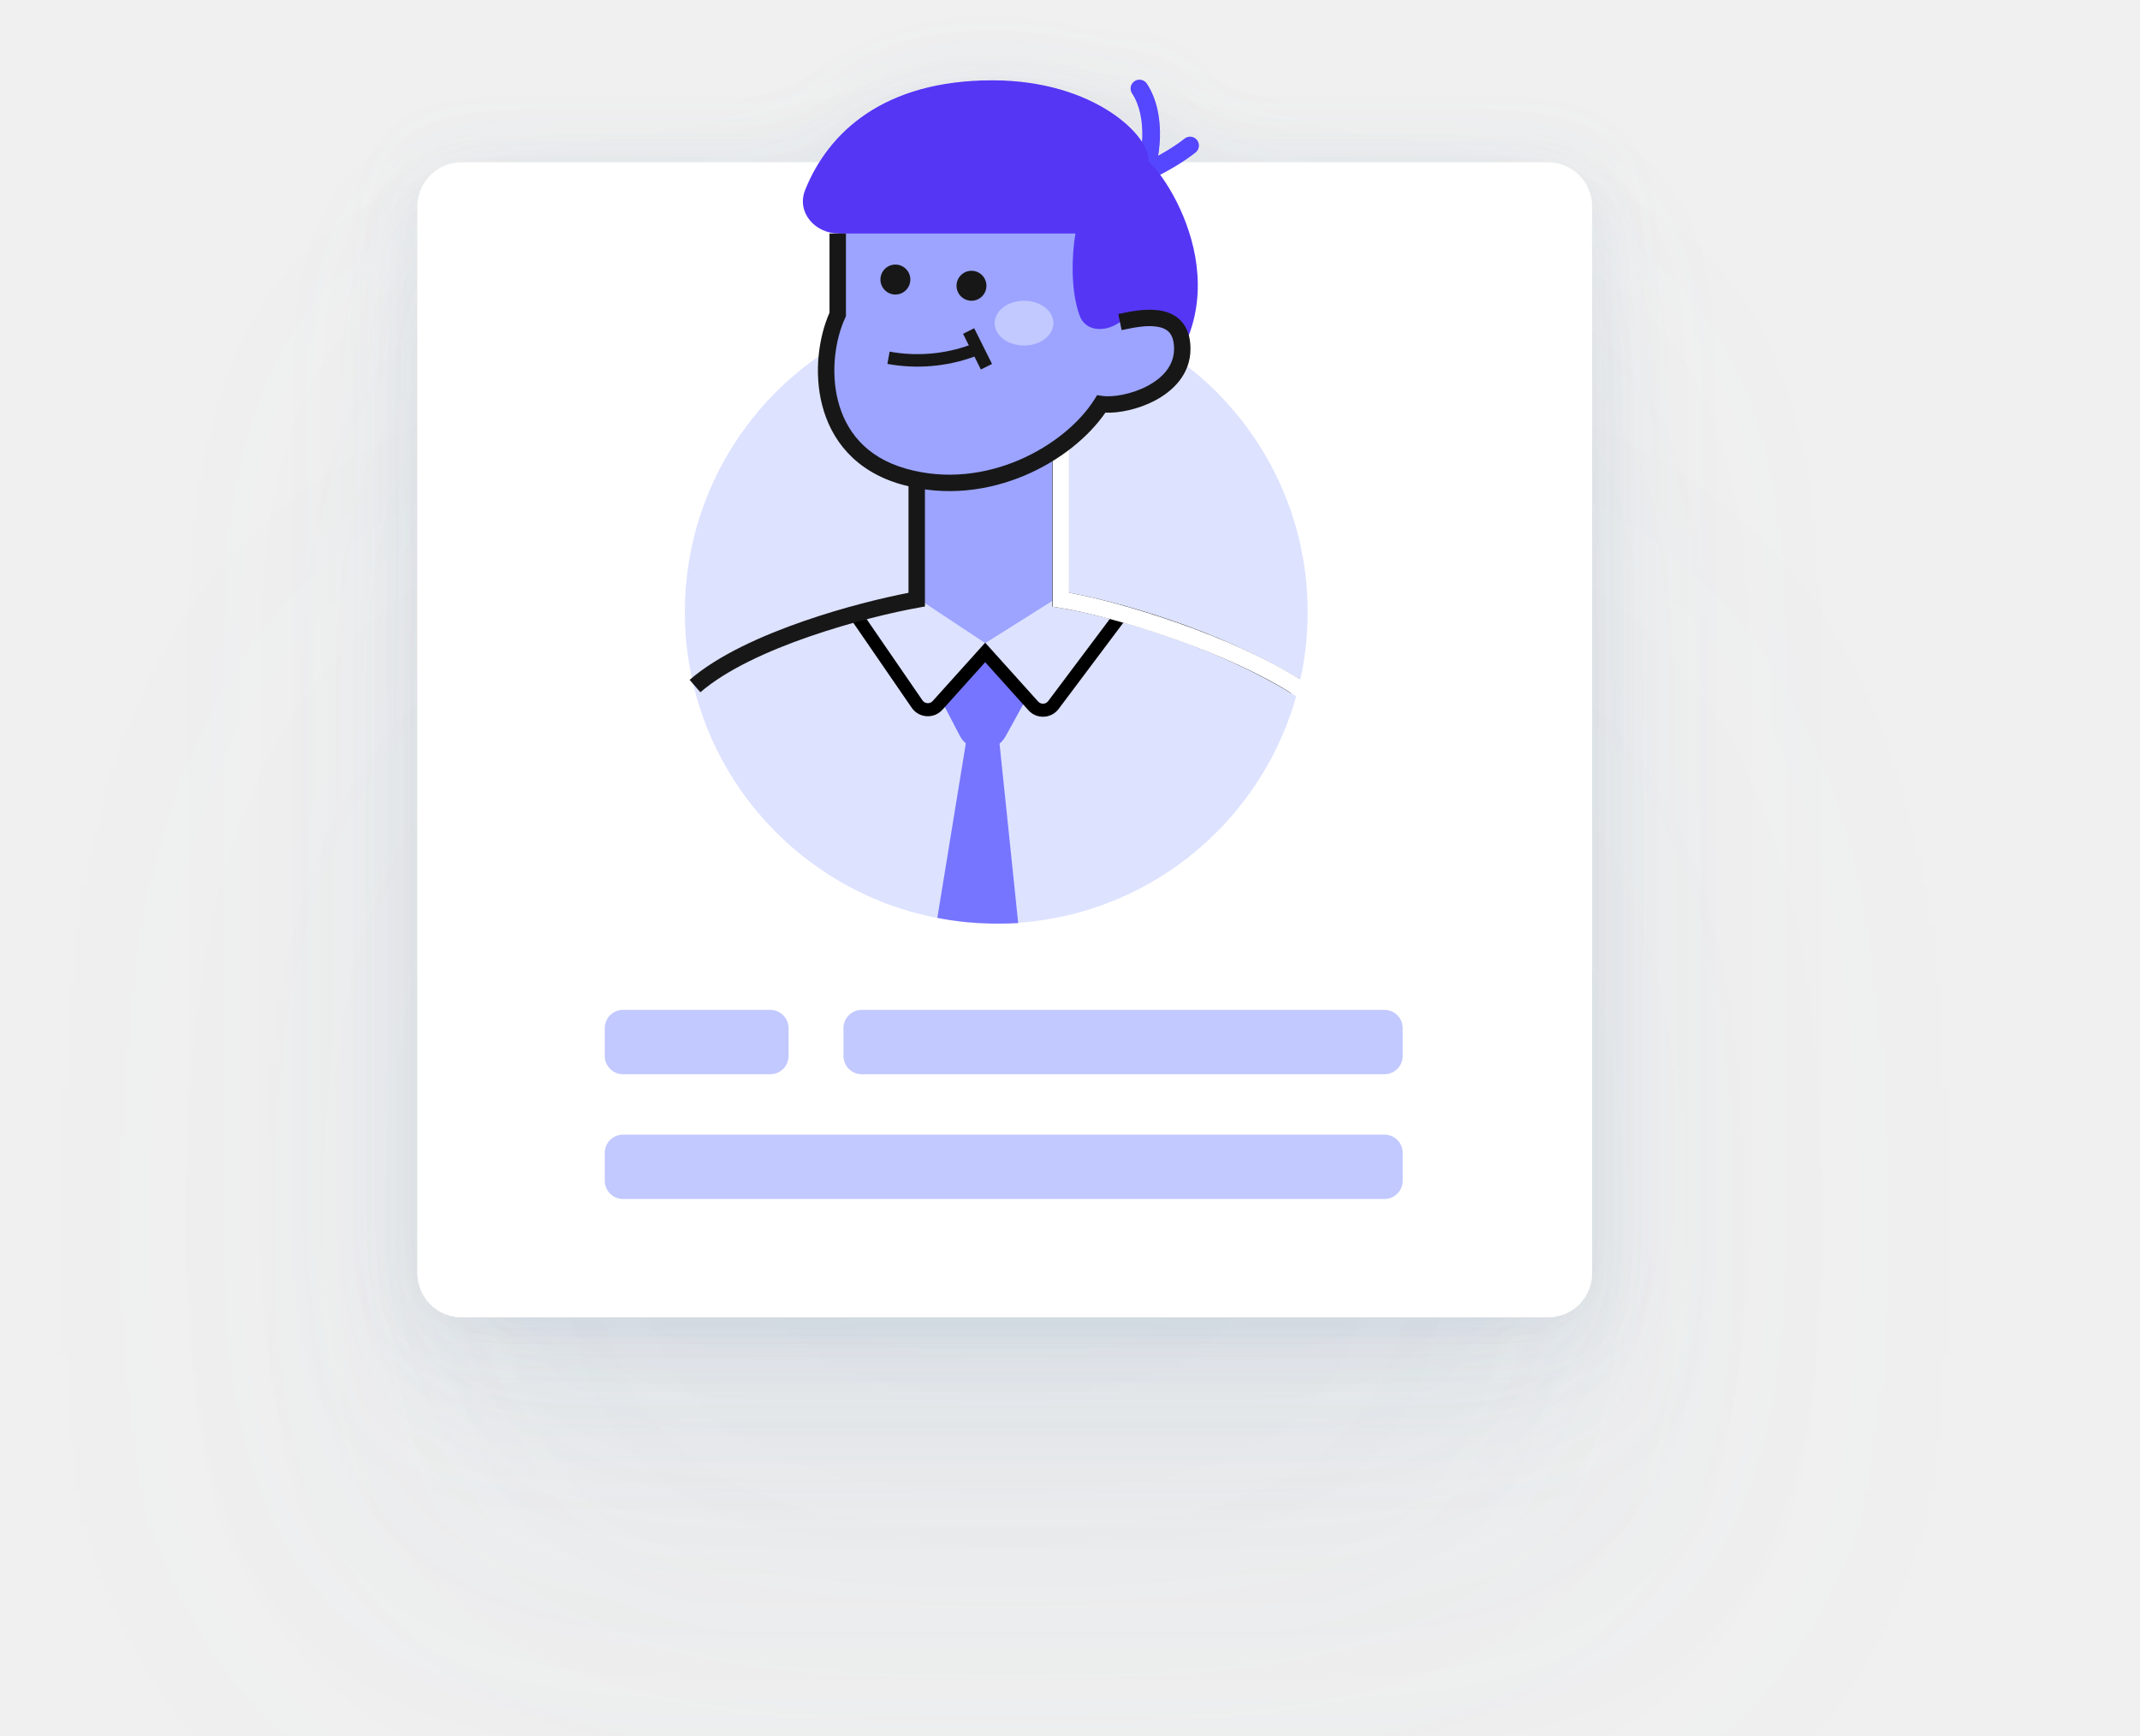
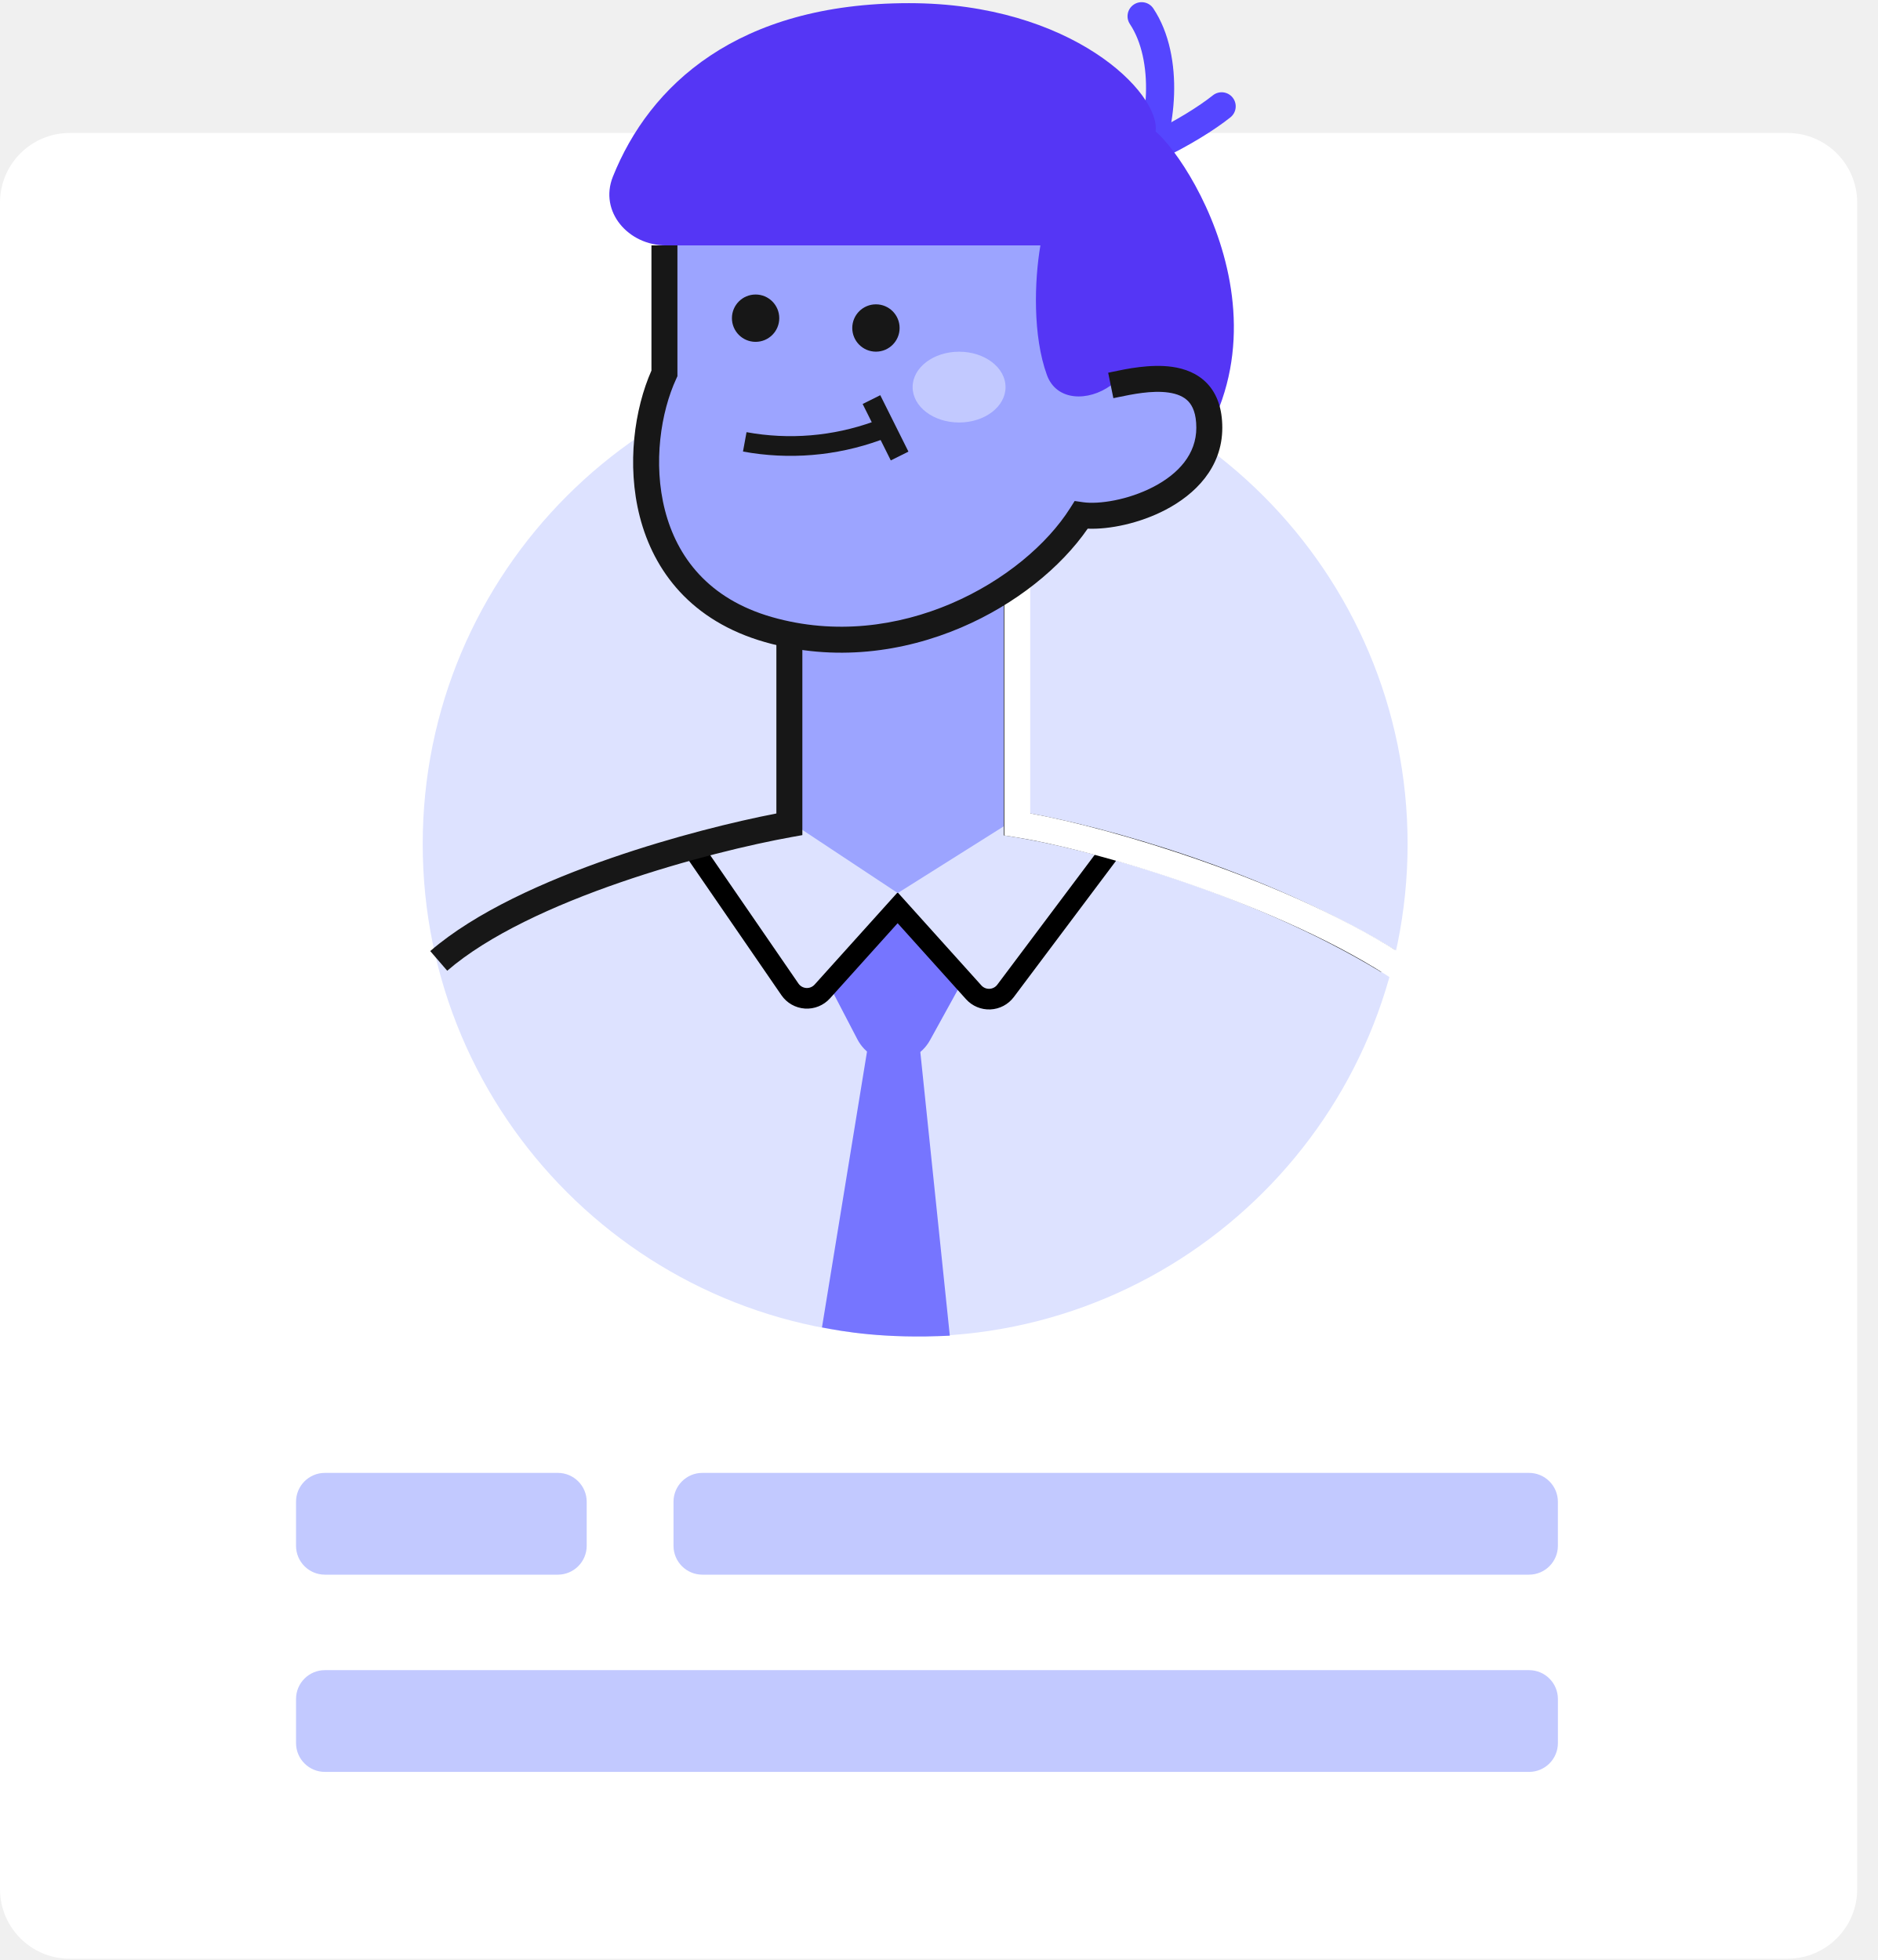
- <svg xmlns="http://www.w3.org/2000/svg" width="164" height="133" viewBox="0 0 164 133" fill="none">
-   <g id="portrait_M">
-     <g id="Group 571" filter="url(#filter0_ddddd_3119_1412)">
-       <path id="Rectangle 397" d="M32 15.822C32 13.958 33.512 12.446 35.376 12.446L118.626 12.446C120.491 12.446 122.002 13.958 122.002 15.822V87.664V97.562C122.002 99.426 120.491 100.938 118.626 100.938L35.376 100.938C33.512 100.938 32 99.426 32 97.562V87.664V15.822Z" fill="white" />
-       <path id="Rectangle 566" d="M46.346 78.789C46.346 78.017 46.972 77.391 47.744 77.391H59.033C59.806 77.391 60.432 78.017 60.432 78.789V80.924C60.432 81.697 59.806 82.323 59.033 82.323H47.744C46.972 82.323 46.346 81.697 46.346 80.924V78.789Z" fill="#C2C9FF" />
-       <path id="Rectangle 567" d="M64.639 78.789C64.639 78.017 65.265 77.391 66.037 77.391H106.098C106.87 77.391 107.496 78.017 107.496 78.789V80.924C107.496 81.697 106.87 82.323 106.098 82.323H66.037C65.265 82.323 64.639 81.697 64.639 80.924V78.789Z" fill="#C2C9FF" />
-       <path id="Rectangle 568" d="M46.346 88.35C46.346 87.577 46.972 86.951 47.744 86.951H106.099C106.871 86.951 107.497 87.577 107.497 88.35V90.485C107.497 91.257 106.871 91.883 106.099 91.883H47.744C46.972 91.883 46.346 91.257 46.346 90.485V88.35Z" fill="#C2C9FF" />
-       <path id="Ellipse 392" d="M100.214 46.911C100.214 60.091 89.529 70.775 76.35 70.775C63.17 70.775 52.485 60.091 52.485 46.911C52.485 33.731 63.17 23.047 76.35 23.047C89.529 23.047 100.214 33.731 100.214 46.911Z" fill="#DDE2FF" />
-       <path id="Vector 539" d="M73.547 56.37L72.134 53.655L75.5 50L78.591 53.655L77.072 56.412C76.302 57.81 74.284 57.786 73.547 56.37Z" fill="#7675FF" />
-       <path id="Vector 540" d="M71.834 70.339L74.501 54H76.29L78.03 70.74C74.823 70.901 72.826 70.529 71.834 70.339Z" fill="#7675FF" />
-       <path id="Vector 56 (Stroke)" fill-rule="evenodd" clip-rule="evenodd" d="M87.747 12.452C88.969 11.863 90.093 11.166 90.777 10.621C91.072 10.386 91.5 10.434 91.735 10.729C91.969 11.023 91.921 11.453 91.626 11.688C90.843 12.313 89.626 13.061 88.337 13.682C87.057 14.299 85.633 14.825 84.444 14.951L84.302 13.594C85.259 13.492 86.516 13.045 87.747 12.452Z" fill="#5546FF" />
-       <path id="Vector 538 (Stroke)" fill-rule="evenodd" clip-rule="evenodd" d="M86.4 47.3L81.13 54.327C80.563 55.083 79.447 55.133 78.815 54.431L75.5 50.747L72.22 54.392C71.571 55.113 70.419 55.037 69.869 54.238L65.088 47.283L65.912 46.717L70.693 53.671C70.876 53.938 71.261 53.963 71.477 53.722L75.5 49.252L79.558 53.761C79.769 53.996 80.141 53.979 80.33 53.727L85.6 46.7L86.4 47.3Z" fill="black" />
-       <path id="Vector 541" d="M70.312 45.846V37.077C76.68 37.508 80.07 35.323 80.969 34.177V45.846L75.506 49.285L70.312 45.846Z" fill="#9CA4FF" />
-       <path id="Vector 57 (Stroke)" fill-rule="evenodd" clip-rule="evenodd" d="M87.534 10.531C87.575 9.251 87.331 8.03 86.756 7.165C86.547 6.851 86.632 6.428 86.946 6.219C87.26 6.01 87.683 6.096 87.892 6.41C88.68 7.596 88.944 9.134 88.897 10.576C88.85 12.024 88.489 13.473 87.924 14.534L86.72 13.891C87.171 13.045 87.492 11.807 87.534 10.531Z" fill="#5546FF" />
-       <path id="Vector 61 (Stroke)" fill-rule="evenodd" clip-rule="evenodd" d="M81.901 45.421L81.901 32.809L80.642 32.809L80.642 46.489L81.172 46.573C84.318 47.075 92.308 49.095 98.932 53.113L99.585 52.036C93.124 48.118 85.443 46.063 81.901 45.421ZM69.624 45.429L69.624 34.969L70.883 34.969L70.883 46.478L70.365 46.571C68.43 46.919 65.256 47.666 62.054 48.771C58.836 49.882 55.664 51.33 53.673 53.051L52.85 52.099C55.029 50.215 58.39 48.704 61.643 47.581C64.643 46.545 67.615 45.818 69.624 45.429Z" fill="#171717" />
-       <path id="Vector 219 (Stroke)" fill-rule="evenodd" clip-rule="evenodd" d="M80.67 33.908H81.929V45.425C83.98 45.796 87.044 46.602 90.266 47.737C93.779 48.974 97.528 50.617 100.385 52.543L99.681 53.587C96.951 51.746 93.315 50.145 89.848 48.925C86.383 47.705 83.135 46.881 81.202 46.578L80.67 46.495V33.908Z" fill="white" />
-       <path id="Vector 54" d="M84.392 30.964C82.023 34.711 75.407 38.996 68.872 36.249C63.141 33.84 62.478 31.131 63.837 25.469C64.1 21.881 64.229 17.429 64.643 14.905L71.703 9.209L78.863 12.496L85.972 18.117V24.541C87.289 24.273 90.605 23.521 90.605 26.733C90.605 29.945 86.236 31.232 84.392 30.964Z" fill="#9CA4FF" />
-       <path id="Ellipse 381" d="M69.764 21.423C69.764 22.057 69.251 22.571 68.618 22.571C67.986 22.571 67.473 22.057 67.473 21.423C67.473 20.789 67.986 20.275 68.618 20.275C69.251 20.275 69.764 20.789 69.764 21.423Z" fill="#171717" />
-       <path id="Vector 55" d="M89.922 24.683C89.376 23.59 86.966 24.228 85.829 24.683C84.735 25.472 83.198 25.447 82.736 24.18C82.043 22.276 82.127 19.602 82.418 17.895H74.227V12.372L75.002 17.895L64.273 17.895C62.449 17.895 61.023 16.257 61.701 14.563C63.47 10.139 67.728 6.153 76.052 6.153C83.952 6.153 88.251 10.53 88.002 12.372C89.922 14 96.002 24 87.002 31C91.502 28 90.468 25.777 89.922 24.683Z" fill="#5536F5" />
-       <path id="Vector 60 (Stroke)" fill-rule="evenodd" clip-rule="evenodd" d="M64.829 17.894H63.57V23.961C62.753 25.809 62.356 28.518 63.006 31.046C63.681 33.673 65.493 36.102 69.073 37.123C72.449 38.085 75.793 37.607 78.588 36.412C81.224 35.285 83.413 33.504 84.711 31.624C85.776 31.668 87.233 31.363 88.481 30.712C89.905 29.969 91.234 28.674 91.234 26.733C91.234 25.815 90.984 25.098 90.501 24.587C90.025 24.085 89.397 23.864 88.799 23.78C87.753 23.633 86.577 23.881 85.908 24.023C85.834 24.039 85.765 24.053 85.704 24.066L85.955 25.299C86.023 25.286 86.094 25.271 86.168 25.255C86.865 25.11 87.814 24.913 88.623 25.026C89.054 25.087 89.374 25.228 89.587 25.453C89.793 25.671 89.975 26.046 89.975 26.733C89.975 28.005 89.12 28.959 87.899 29.596C86.671 30.236 85.251 30.453 84.483 30.342L84.079 30.283L83.861 30.628C82.754 32.379 80.681 34.148 78.093 35.255C75.514 36.357 72.469 36.782 69.419 35.912C66.313 35.027 64.802 32.974 64.225 30.732C63.638 28.45 64.026 25.97 64.771 24.361L64.829 24.235V17.894Z" fill="#171717" />
-       <path id="Ellipse 388" d="M75.596 21.899C75.596 22.533 75.083 23.047 74.45 23.047C73.818 23.047 73.305 22.533 73.305 21.899C73.305 21.265 73.818 20.751 74.45 20.751C75.083 20.751 75.596 21.265 75.596 21.899Z" fill="#171717" />
-       <path id="Vector 58 (Stroke)" fill-rule="evenodd" clip-rule="evenodd" d="M75.076 27.182L74.65 27.336C72.523 28.104 70.23 28.294 68.006 27.887L68.178 26.947C70.236 27.324 72.358 27.148 74.326 26.438L74.751 26.284L75.076 27.182Z" fill="#171717" />
-       <path id="Vector 59 (Stroke)" fill-rule="evenodd" clip-rule="evenodd" d="M75.169 28.316L73.805 25.581L74.659 25.155L76.024 27.89L75.169 28.316Z" fill="#171717" />
-       <path id="Ellipse 417" d="M80.73 24.763C80.73 25.71 79.722 26.479 78.479 26.479C77.235 26.479 76.228 25.71 76.228 24.763C76.228 23.815 77.235 23.047 78.479 23.047C79.722 23.047 80.73 23.815 80.73 24.763Z" fill="#C2C9FF" />
-     </g>
-   </g>
-   <defs>
-     <filter id="filter0_ddddd_3119_1412" x="-10.001" y="0.855" width="174.004" height="184.085" filterUnits="userSpaceOnUse" color-interpolation-filters="sRGB">
-       <feFlood flood-opacity="0" result="BackgroundImageFix" />
-       <feColorMatrix in="SourceAlpha" type="matrix" values="0 0 0 0 0 0 0 0 0 0 0 0 0 0 0 0 0 0 127 0" result="hardAlpha" />
-       <feOffset dy="42.001" />
-       <feGaussianBlur stdDeviation="21" />
-       <feComposite in2="hardAlpha" operator="out" />
-       <feColorMatrix type="matrix" values="0 0 0 0 0.439 0 0 0 0 0.565 0 0 0 0 0.69 0 0 0 0.04 0" />
-       <feBlend mode="normal" in2="BackgroundImageFix" result="effect1_dropShadow_3119_1412" />
-       <feColorMatrix in="SourceAlpha" type="matrix" values="0 0 0 0 0 0 0 0 0 0 0 0 0 0 0 0 0 0 127 0" result="hardAlpha" />
-       <feOffset dy="15.75" />
-       <feGaussianBlur stdDeviation="10.5" />
-       <feComposite in2="hardAlpha" operator="out" />
-       <feColorMatrix type="matrix" values="0 0 0 0 0.439 0 0 0 0 0.565 0 0 0 0 0.69 0 0 0 0.05 0" />
-       <feBlend mode="normal" in2="effect1_dropShadow_3119_1412" result="effect2_dropShadow_3119_1412" />
-       <feColorMatrix in="SourceAlpha" type="matrix" values="0 0 0 0 0 0 0 0 0 0 0 0 0 0 0 0 0 0 127 0" result="hardAlpha" />
-       <feOffset dy="5.25" />
-       <feGaussianBlur stdDeviation="5.25" />
-       <feComposite in2="hardAlpha" operator="out" />
-       <feColorMatrix type="matrix" values="0 0 0 0 0.439 0 0 0 0 0.565 0 0 0 0 0.69 0 0 0 0.08 0" />
-       <feBlend mode="normal" in2="effect2_dropShadow_3119_1412" result="effect3_dropShadow_3119_1412" />
-       <feColorMatrix in="SourceAlpha" type="matrix" values="0 0 0 0 0 0 0 0 0 0 0 0 0 0 0 0 0 0 127 0" result="hardAlpha" />
-       <feOffset dy="2.625" />
-       <feGaussianBlur stdDeviation="2.625" />
-       <feComposite in2="hardAlpha" operator="out" />
-       <feColorMatrix type="matrix" values="0 0 0 0 0.439 0 0 0 0 0.565 0 0 0 0 0.69 0 0 0 0.05 0" />
-       <feBlend mode="normal" in2="effect3_dropShadow_3119_1412" result="effect4_dropShadow_3119_1412" />
-       <feColorMatrix in="SourceAlpha" type="matrix" values="0 0 0 0 0 0 0 0 0 0 0 0 0 0 0 0 0 0 127 0" result="hardAlpha" />
-       <feOffset />
-       <feGaussianBlur stdDeviation="2.625" />
-       <feComposite in2="hardAlpha" operator="out" />
-       <feColorMatrix type="matrix" values="0 0 0 0 0.439 0 0 0 0 0.565 0 0 0 0 0.69 0 0 0 0.1 0" />
-       <feBlend mode="normal" in2="effect4_dropShadow_3119_1412" result="effect5_dropShadow_3119_1412" />
-       <feBlend mode="normal" in="SourceGraphic" in2="effect5_dropShadow_3119_1412" result="shape" />
-     </filter>
-   </defs>
+ <svg xmlns="http://www.w3.org/2000/svg" width="91" height="95" fill="none">
+   <path d="M0 9.822a3.376 3.376 0 0 1 3.376-3.376h83.25a3.376 3.376 0 0 1 3.376 3.376v81.74a3.376 3.376 0 0 1-3.376 3.376H3.376A3.376 3.376 0 0 1 0 91.562V9.822Z" fill="#fff" />
+   <path d="M14.346 72.79c0-.773.626-1.4 1.398-1.4h11.289c.772 0 1.399.627 1.399 1.4v2.134c0 .772-.627 1.399-1.399 1.399H15.744a1.399 1.399 0 0 1-1.398-1.399v-2.135ZM32.639 72.79c0-.773.626-1.4 1.398-1.4h40.06c.773 0 1.4.627 1.4 1.4v2.134c0 .772-.627 1.399-1.4 1.399h-40.06a1.399 1.399 0 0 1-1.398-1.399v-2.135ZM14.346 82.35c0-.773.626-1.399 1.398-1.399H74.1c.772 0 1.398.626 1.398 1.399v2.135c0 .772-.626 1.398-1.398 1.398H15.744a1.399 1.399 0 0 1-1.398-1.398V82.35Z" fill="#C2C9FF" />
+   <path d="M68.214 40.91c0 13.18-10.685 23.865-23.864 23.865-13.18 0-23.865-10.684-23.865-23.864 0-13.18 10.685-23.864 23.864-23.864 13.18 0 23.865 10.684 23.865 23.864Z" fill="#DDE2FF" />
+   <path d="m41.547 50.37-1.413-2.715L43.5 44l3.092 3.655-1.52 2.757c-.77 1.398-2.788 1.374-3.525-.042Z" fill="#7675FF" />
+   <path d="M39.834 64.339 42.501 48h1.788l1.74 16.74c-3.206.16-5.203-.211-6.195-.401Z" fill="#7675FF" />
+   <path fill-rule="evenodd" clip-rule="evenodd" d="M55.747 6.452c1.222-.589 2.346-1.286 3.03-1.831a.681.681 0 1 1 .85 1.067c-.784.625-2.001 1.373-3.29 1.994-1.28.616-2.704 1.143-3.893 1.27l-.142-1.358c.957-.102 2.214-.55 3.445-1.142Z" fill="#5546FF" />
+   <path fill-rule="evenodd" clip-rule="evenodd" d="m54.4 41.3-5.27 7.027a1.5 1.5 0 0 1-2.315.104L43.5 44.747l-3.28 3.645a1.5 1.5 0 0 1-2.35-.154l-4.782-6.955.824-.566 4.781 6.954a.5.5 0 0 0 .784.051l4.023-4.47 4.058 4.51a.5.5 0 0 0 .772-.035L53.6 40.7l.8.6Z" fill="#000" />
+   <path d="M38.313 39.846v-8.769c6.367.431 9.757-1.754 10.656-2.9v11.669l-5.463 3.44-5.194-3.44Z" fill="#9CA4FF" />
+   <path fill-rule="evenodd" clip-rule="evenodd" d="M55.534 4.531c.041-1.28-.203-2.501-.778-3.366A.682.682 0 1 1 55.892.41c.788 1.186 1.052 2.724 1.005 4.166-.047 1.448-.408 2.897-.973 3.958L54.72 7.89c.45-.846.772-2.084.814-3.36Z" fill="#5546FF" />
+   <path fill-rule="evenodd" clip-rule="evenodd" d="M49.9 39.42V26.809h-1.258v13.68l.53.085c3.146.502 11.136 2.522 17.76 6.54l.653-1.077c-6.46-3.918-14.142-5.973-17.684-6.615Zm-12.276.009v-10.46h1.259v11.509l-.518.093c-1.935.348-5.109 1.095-8.31 2.2-3.22 1.11-6.391 2.559-8.382 4.28l-.823-.953c2.18-1.883 5.54-3.394 8.793-4.517 3-1.036 5.972-1.763 7.98-2.152Z" fill="#171717" />
+   <path fill-rule="evenodd" clip-rule="evenodd" d="M48.67 27.908h1.259v11.517c2.051.371 5.115 1.178 8.337 2.312 3.513 1.237 7.262 2.88 10.119 4.806l-.704 1.044c-2.73-1.841-6.366-3.442-9.833-4.663-3.465-1.22-6.713-2.043-8.646-2.346l-.532-.084V27.909Z" fill="#fff" />
+   <path d="M52.392 24.964c-2.37 3.747-8.985 8.032-15.52 5.285-5.731-2.409-6.394-5.118-5.035-10.78.263-3.588.392-8.04.806-10.564l7.06-5.696 7.16 3.287 7.11 5.621v6.424c1.316-.268 4.632-1.02 4.632 2.192s-4.37 4.499-6.212 4.231Z" fill="#9CA4FF" />
+   <path d="M37.764 15.423a1.147 1.147 0 1 1-1.146-1.148c.633 0 1.146.514 1.146 1.148Z" fill="#171717" />
+   <path d="M57.922 18.683c-.546-1.093-2.956-.455-4.093 0-1.094.789-2.631.764-3.093-.503-.694-1.904-.61-4.578-.317-6.285h-8.192V6.372l.775 5.523H32.273c-1.824 0-3.25-1.638-2.572-3.332 1.77-4.424 6.027-8.41 14.35-8.41 7.901 0 12.2 4.377 11.951 6.219 1.92 1.628 8 11.628-1 18.628 4.5-3 3.466-5.223 2.92-6.317Z" fill="#5536F5" />
+   <path fill-rule="evenodd" clip-rule="evenodd" d="M32.829 11.894H31.57v6.067c-.817 1.848-1.214 4.557-.564 7.085.675 2.627 2.487 5.056 6.068 6.077 3.375.962 6.718.484 9.514-.711 2.636-1.127 4.825-2.909 6.123-4.788 1.065.044 2.522-.261 3.77-.912 1.424-.743 2.753-2.038 2.753-3.979 0-.918-.25-1.636-.733-2.146-.476-.502-1.104-.723-1.702-.807-1.046-.147-2.222.101-2.891.243l-.204.043.251 1.233c.068-.013.14-.028.213-.044.697-.145 1.646-.342 2.455-.229.431.061.75.202.964.427.206.218.388.593.388 1.28 0 1.272-.855 2.226-2.076 2.863-1.228.64-2.648.857-3.416.746l-.404-.059-.218.345c-1.107 1.75-3.18 3.52-5.768 4.627-2.58 1.102-5.624 1.527-8.674.657-3.106-.885-4.617-2.938-5.194-5.18-.587-2.282-.199-4.762.546-6.371l.058-.126v-6.34Z" fill="#171717" />
+   <path d="M43.596 15.899a1.147 1.147 0 1 1-1.146-1.148c.633 0 1.146.514 1.146 1.148Z" fill="#171717" />
+   <path fill-rule="evenodd" clip-rule="evenodd" d="m43.076 21.182-.426.154c-2.127.768-4.42.958-6.644.55l.172-.939c2.058.377 4.18.2 6.148-.51l.425-.153.325.898Z" fill="#171717" />
+   <path fill-rule="evenodd" clip-rule="evenodd" d="m43.169 22.316-1.364-2.735.854-.426 1.365 2.735-.855.426Z" fill="#171717" />
+   <path d="M48.73 18.763c0 .947-1.008 1.715-2.251 1.715-1.244 0-2.252-.768-2.252-1.715 0-.948 1.008-1.716 2.252-1.716 1.243 0 2.25.768 2.25 1.716Z" fill="#C2C9FF" />
</svg>
